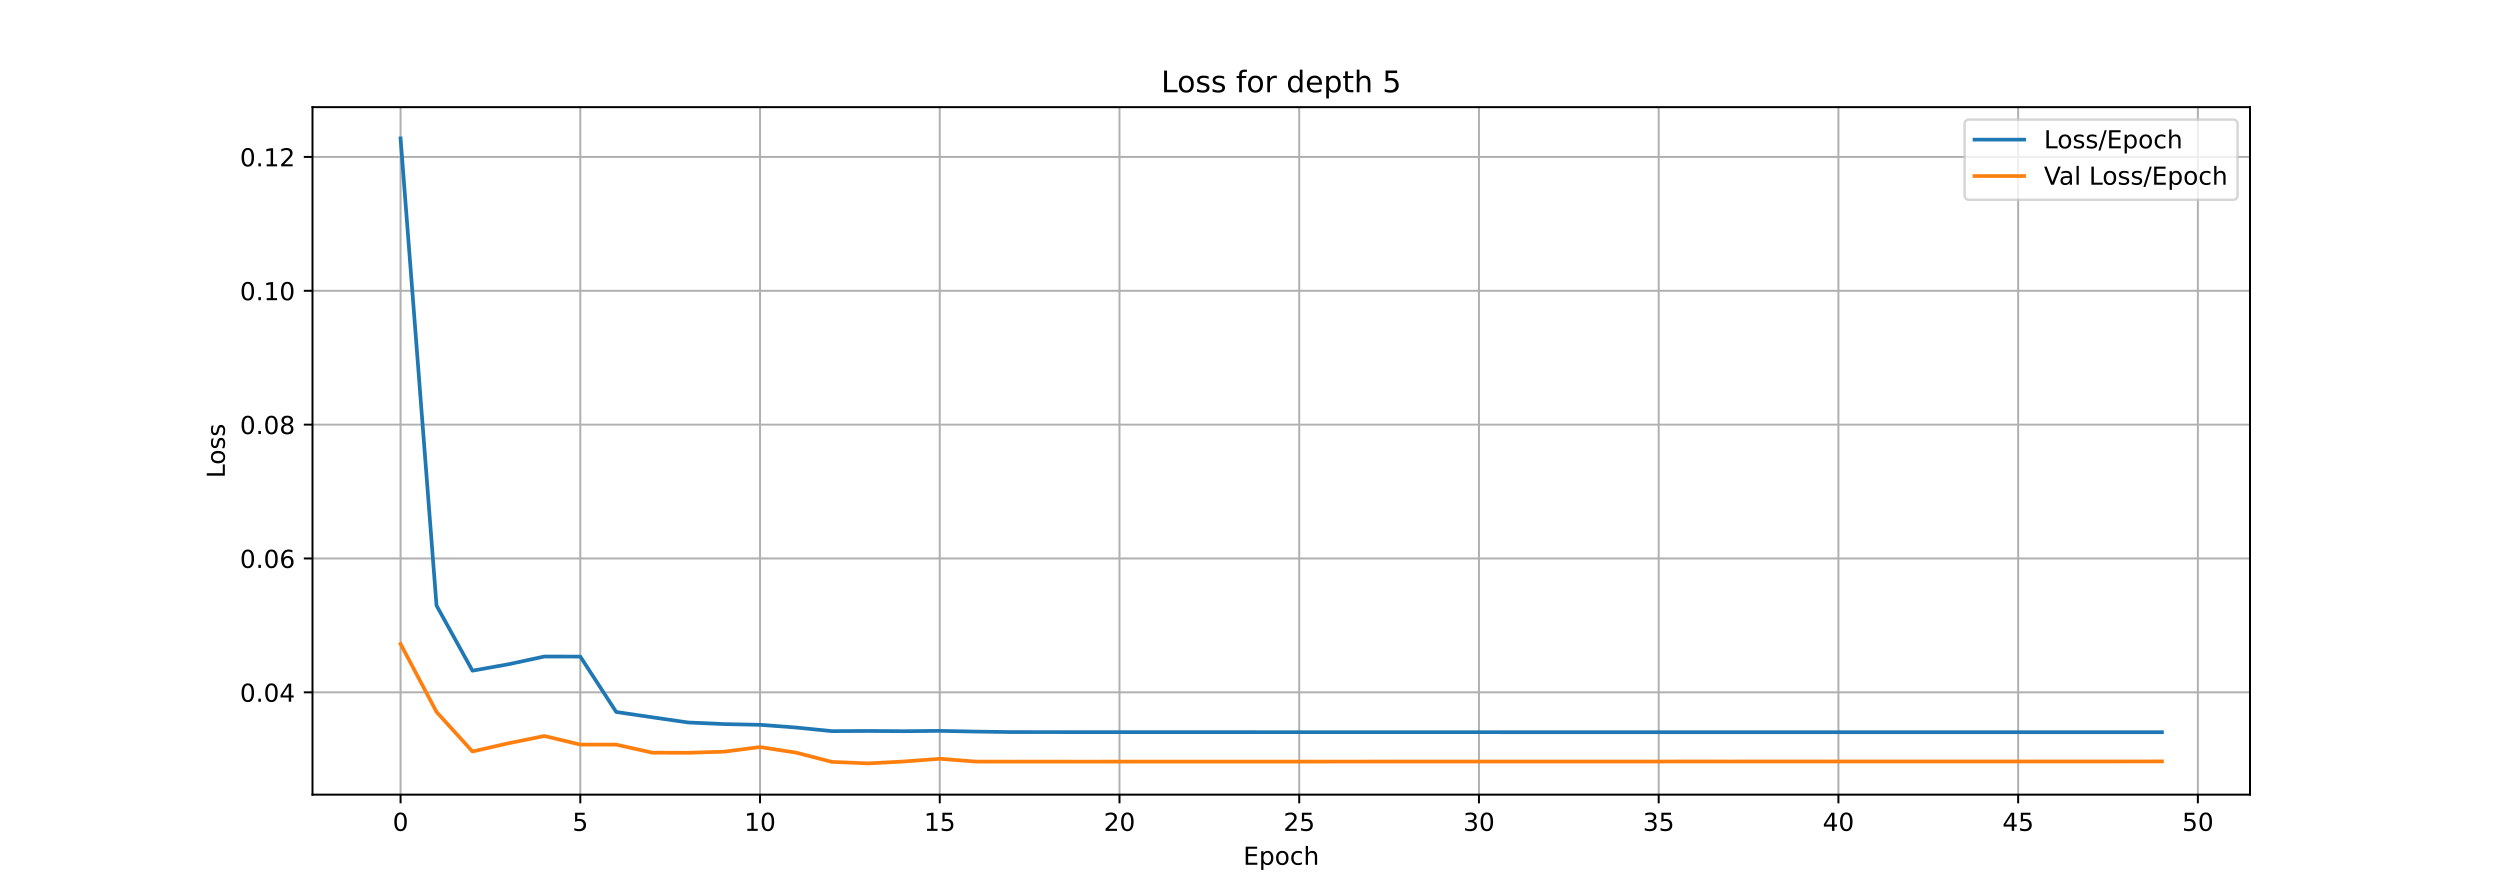
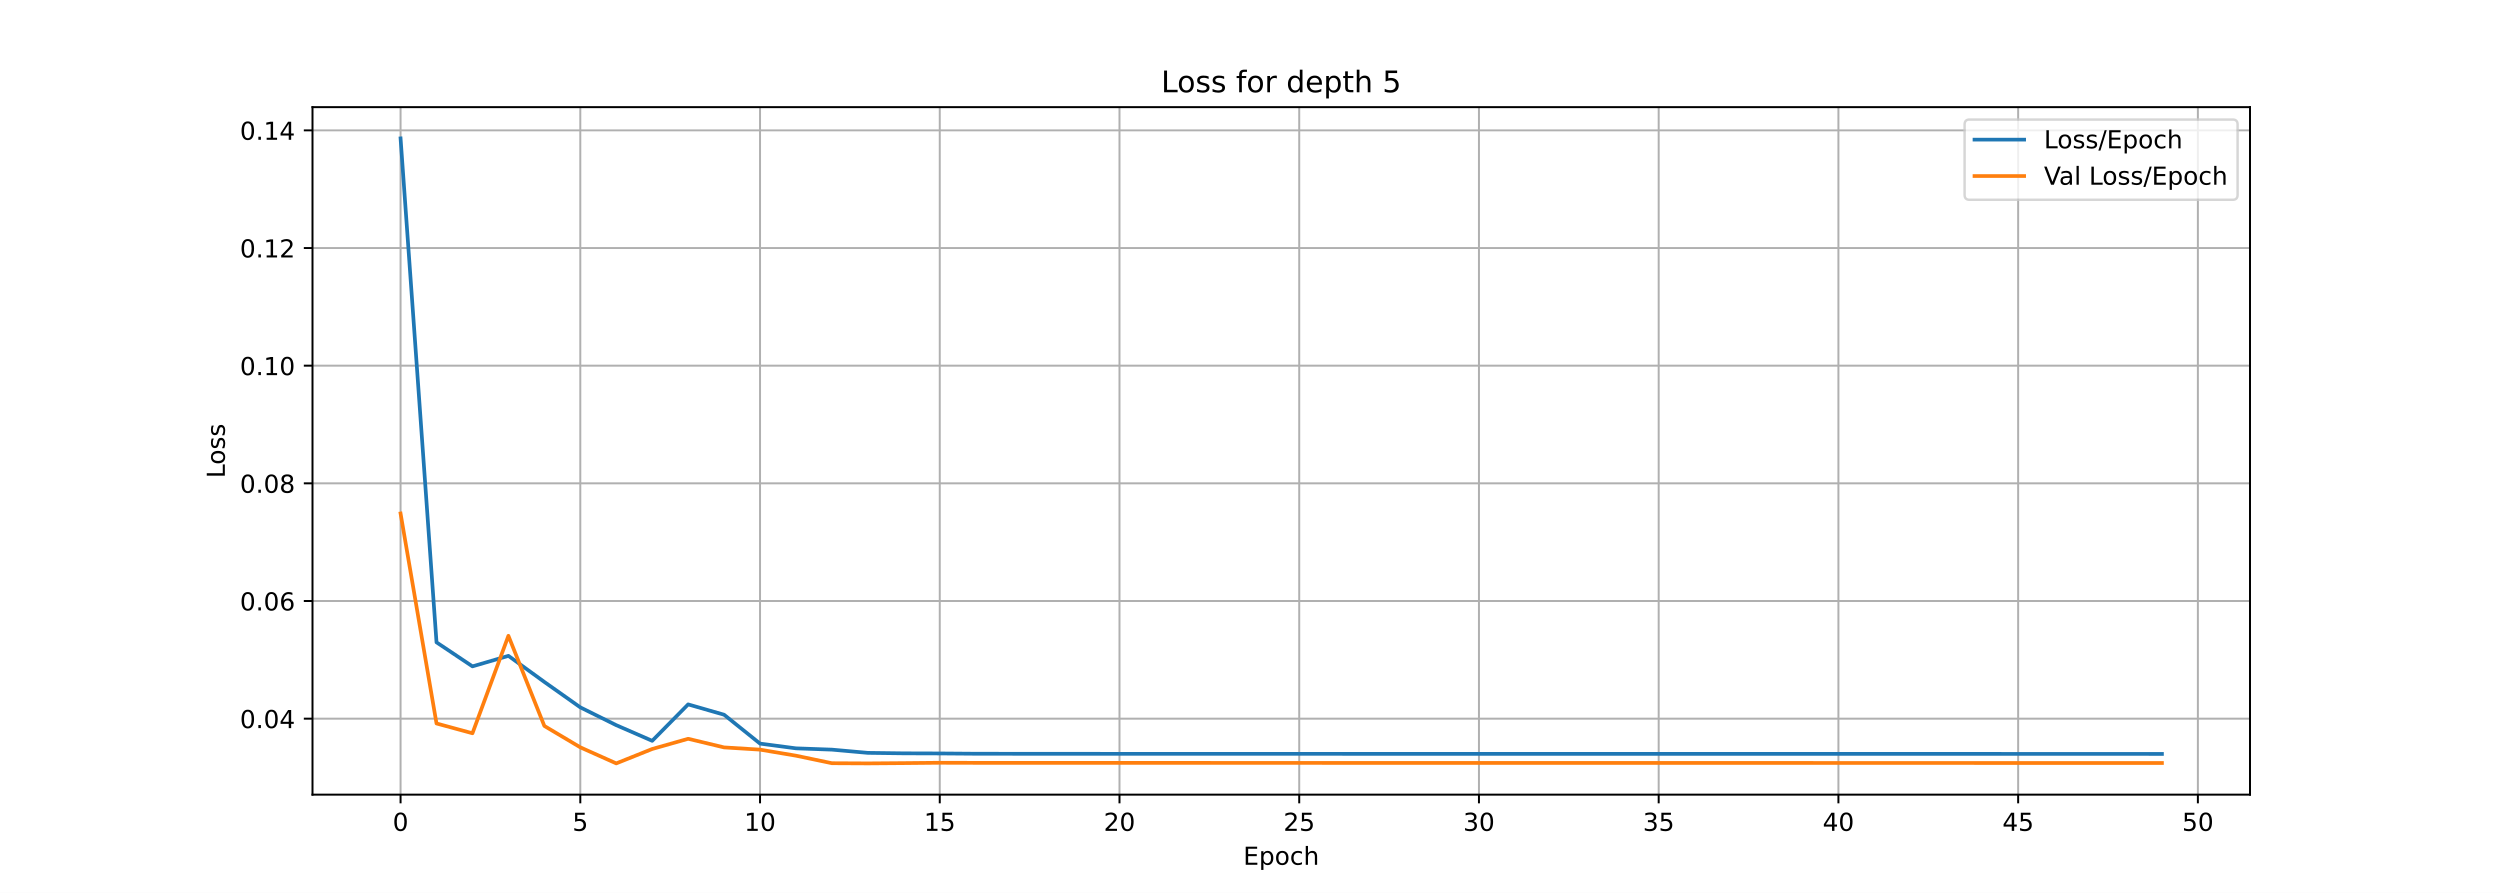
<svg xmlns="http://www.w3.org/2000/svg" xmlns:xlink="http://www.w3.org/1999/xlink" width="1008pt" height="360pt" viewBox="0 0 1008 360" version="1.1">
  <defs>
    <style type="text/css">*{stroke-linejoin: round; stroke-linecap: butt}</style>
  </defs>
  <g id="figure_1">
    <g id="patch_1">
      <path d="M 0 360  L 1008 360  L 1008 0  L 0 0  z " style="fill: #ffffff" />
    </g>
    <g id="axes_1">
      <g id="patch_2">
        <path d="M 126 320.4  L 907.2 320.4  L 907.2 43.2  L 126 43.2  z " style="fill: #ffffff" />
      </g>
      <g id="matplotlib.axis_1">
        <g id="xtick_1">
          <g id="line2d_1">
-             <path d="M 161.509 320.4  L 161.509 43.2  " clip-path="url(#pf84029af3f)" style="fill: none; stroke: #b0b0b0; stroke-width: 0.8; stroke-linecap: square" />
+             <path d="M 161.509 320.4  L 161.509 43.2  " clip-path="url(#pc92ff68a63)" style="fill: none; stroke: #b0b0b0; stroke-width: 0.8; stroke-linecap: square" />
          </g>
          <g id="line2d_2">
            <defs>
-               <path id="m45eb155a07" d="M 0 0  L 0 3.5  " style="stroke: #000000; stroke-width: 0.8" />
-             </defs>
-             <g>
-               <use xlink:href="#m45eb155a07" x="161.509" y="320.4" style="stroke: #000000; stroke-width: 0.8" />
+               <path id="m38c5f35873" d="M 0 0  L 0 3.5  " style="stroke: #000000; stroke-width: 0.8" />
+             </defs>
+             <g>
+               <use xlink:href="#m38c5f35873" x="161.509" y="320.4" style="stroke: #000000; stroke-width: 0.8" />
            </g>
          </g>
          <g id="text_1">
            <g transform="translate(158.3278 334.9984) scale(0.1 -0.1)">
              <defs>
                <path id="DejaVuSans-30" d="M 2034 4250  Q 1547 4250 1301 3770  Q 1056 3291 1056 2328  Q 1056 1369 1301 889  Q 1547 409 2034 409  Q 2525 409 2770 889  Q 3016 1369 3016 2328  Q 3016 3291 2770 3770  Q 2525 4250 2034 4250  z M 2034 4750  Q 2819 4750 3233 4129  Q 3647 3509 3647 2328  Q 3647 1150 3233 529  Q 2819 -91 2034 -91  Q 1250 -91 836 529  Q 422 1150 422 2328  Q 422 3509 836 4129  Q 1250 4750 2034 4750  z " transform="scale(0.015625)" />
              </defs>
              <use xlink:href="#DejaVuSans-30" />
            </g>
          </g>
        </g>
        <g id="xtick_2">
          <g id="line2d_3">
-             <path d="M 233.977 320.4  L 233.977 43.2  " clip-path="url(#pf84029af3f)" style="fill: none; stroke: #b0b0b0; stroke-width: 0.8; stroke-linecap: square" />
+             <path d="M 233.977 320.4  L 233.977 43.2  " clip-path="url(#pc92ff68a63)" style="fill: none; stroke: #b0b0b0; stroke-width: 0.8; stroke-linecap: square" />
          </g>
          <g id="line2d_4">
            <g>
-               <use xlink:href="#m45eb155a07" x="233.977" y="320.4" style="stroke: #000000; stroke-width: 0.8" />
+               <use xlink:href="#m38c5f35873" x="233.977" y="320.4" style="stroke: #000000; stroke-width: 0.8" />
            </g>
          </g>
          <g id="text_2">
            <g transform="translate(230.7954 334.9984) scale(0.1 -0.1)">
              <defs>
                <path id="DejaVuSans-35" d="M 691 4666  L 3169 4666  L 3169 4134  L 1269 4134  L 1269 2991  Q 1406 3038 1543 3061  Q 1681 3084 1819 3084  Q 2600 3084 3056 2656  Q 3513 2228 3513 1497  Q 3513 744 3044 326  Q 2575 -91 1722 -91  Q 1428 -91 1123 -41  Q 819 9 494 109  L 494 744  Q 775 591 1075 516  Q 1375 441 1709 441  Q 2250 441 2565 725  Q 2881 1009 2881 1497  Q 2881 1984 2565 2268  Q 2250 2553 1709 2553  Q 1456 2553 1204 2497  Q 953 2441 691 2322  L 691 4666  z " transform="scale(0.015625)" />
              </defs>
              <use xlink:href="#DejaVuSans-35" />
            </g>
          </g>
        </g>
        <g id="xtick_3">
          <g id="line2d_5">
-             <path d="M 306.444 320.4  L 306.444 43.2  " clip-path="url(#pf84029af3f)" style="fill: none; stroke: #b0b0b0; stroke-width: 0.8; stroke-linecap: square" />
+             <path d="M 306.444 320.4  L 306.444 43.2  " clip-path="url(#pc92ff68a63)" style="fill: none; stroke: #b0b0b0; stroke-width: 0.8; stroke-linecap: square" />
          </g>
          <g id="line2d_6">
            <g>
-               <use xlink:href="#m45eb155a07" x="306.444" y="320.4" style="stroke: #000000; stroke-width: 0.8" />
+               <use xlink:href="#m38c5f35873" x="306.444" y="320.4" style="stroke: #000000; stroke-width: 0.8" />
            </g>
          </g>
          <g id="text_3">
            <g transform="translate(300.0817 334.9984) scale(0.1 -0.1)">
              <defs>
                <path id="DejaVuSans-31" d="M 794 531  L 1825 531  L 1825 4091  L 703 3866  L 703 4441  L 1819 4666  L 2450 4666  L 2450 531  L 3481 531  L 3481 0  L 794 0  L 794 531  z " transform="scale(0.015625)" />
              </defs>
              <use xlink:href="#DejaVuSans-31" />
              <use xlink:href="#DejaVuSans-30" x="63.623" />
            </g>
          </g>
        </g>
        <g id="xtick_4">
          <g id="line2d_7">
-             <path d="M 378.912 320.4  L 378.912 43.2  " clip-path="url(#pf84029af3f)" style="fill: none; stroke: #b0b0b0; stroke-width: 0.8; stroke-linecap: square" />
+             <path d="M 378.912 320.4  L 378.912 43.2  " clip-path="url(#pc92ff68a63)" style="fill: none; stroke: #b0b0b0; stroke-width: 0.8; stroke-linecap: square" />
          </g>
          <g id="line2d_8">
            <g>
-               <use xlink:href="#m45eb155a07" x="378.912" y="320.4" style="stroke: #000000; stroke-width: 0.8" />
+               <use xlink:href="#m38c5f35873" x="378.912" y="320.4" style="stroke: #000000; stroke-width: 0.8" />
            </g>
          </g>
          <g id="text_4">
            <g transform="translate(372.5492 334.9984) scale(0.1 -0.1)">
              <use xlink:href="#DejaVuSans-31" />
              <use xlink:href="#DejaVuSans-35" x="63.623" />
            </g>
          </g>
        </g>
        <g id="xtick_5">
          <g id="line2d_9">
-             <path d="M 451.379 320.4  L 451.379 43.2  " clip-path="url(#pf84029af3f)" style="fill: none; stroke: #b0b0b0; stroke-width: 0.8; stroke-linecap: square" />
+             <path d="M 451.379 320.4  L 451.379 43.2  " clip-path="url(#pc92ff68a63)" style="fill: none; stroke: #b0b0b0; stroke-width: 0.8; stroke-linecap: square" />
          </g>
          <g id="line2d_10">
            <g>
-               <use xlink:href="#m45eb155a07" x="451.379" y="320.4" style="stroke: #000000; stroke-width: 0.8" />
+               <use xlink:href="#m38c5f35873" x="451.379" y="320.4" style="stroke: #000000; stroke-width: 0.8" />
            </g>
          </g>
          <g id="text_5">
            <g transform="translate(445.0167 334.9984) scale(0.1 -0.1)">
              <defs>
                <path id="DejaVuSans-32" d="M 1228 531  L 3431 531  L 3431 0  L 469 0  L 469 531  Q 828 903 1448 1529  Q 2069 2156 2228 2338  Q 2531 2678 2651 2914  Q 2772 3150 2772 3378  Q 2772 3750 2511 3984  Q 2250 4219 1831 4219  Q 1534 4219 1204 4116  Q 875 4013 500 3803  L 500 4441  Q 881 4594 1212 4672  Q 1544 4750 1819 4750  Q 2544 4750 2975 4387  Q 3406 4025 3406 3419  Q 3406 3131 3298 2873  Q 3191 2616 2906 2266  Q 2828 2175 2409 1742  Q 1991 1309 1228 531  z " transform="scale(0.015625)" />
              </defs>
              <use xlink:href="#DejaVuSans-32" />
              <use xlink:href="#DejaVuSans-30" x="63.623" />
            </g>
          </g>
        </g>
        <g id="xtick_6">
          <g id="line2d_11">
-             <path d="M 523.847 320.4  L 523.847 43.2  " clip-path="url(#pf84029af3f)" style="fill: none; stroke: #b0b0b0; stroke-width: 0.8; stroke-linecap: square" />
+             <path d="M 523.847 320.4  L 523.847 43.2  " clip-path="url(#pc92ff68a63)" style="fill: none; stroke: #b0b0b0; stroke-width: 0.8; stroke-linecap: square" />
          </g>
          <g id="line2d_12">
            <g>
-               <use xlink:href="#m45eb155a07" x="523.847" y="320.4" style="stroke: #000000; stroke-width: 0.8" />
+               <use xlink:href="#m38c5f35873" x="523.847" y="320.4" style="stroke: #000000; stroke-width: 0.8" />
            </g>
          </g>
          <g id="text_6">
            <g transform="translate(517.4843 334.9984) scale(0.1 -0.1)">
              <use xlink:href="#DejaVuSans-32" />
              <use xlink:href="#DejaVuSans-35" x="63.623" />
            </g>
          </g>
        </g>
        <g id="xtick_7">
          <g id="line2d_13">
-             <path d="M 596.314 320.4  L 596.314 43.2  " clip-path="url(#pf84029af3f)" style="fill: none; stroke: #b0b0b0; stroke-width: 0.8; stroke-linecap: square" />
+             <path d="M 596.314 320.4  L 596.314 43.2  " clip-path="url(#pc92ff68a63)" style="fill: none; stroke: #b0b0b0; stroke-width: 0.8; stroke-linecap: square" />
          </g>
          <g id="line2d_14">
            <g>
-               <use xlink:href="#m45eb155a07" x="596.314" y="320.4" style="stroke: #000000; stroke-width: 0.8" />
+               <use xlink:href="#m38c5f35873" x="596.314" y="320.4" style="stroke: #000000; stroke-width: 0.8" />
            </g>
          </g>
          <g id="text_7">
            <g transform="translate(589.9518 334.9984) scale(0.1 -0.1)">
              <defs>
                <path id="DejaVuSans-33" d="M 2597 2516  Q 3050 2419 3304 2112  Q 3559 1806 3559 1356  Q 3559 666 3084 287  Q 2609 -91 1734 -91  Q 1441 -91 1130 -33  Q 819 25 488 141  L 488 750  Q 750 597 1062 519  Q 1375 441 1716 441  Q 2309 441 2620 675  Q 2931 909 2931 1356  Q 2931 1769 2642 2001  Q 2353 2234 1838 2234  L 1294 2234  L 1294 2753  L 1863 2753  Q 2328 2753 2575 2939  Q 2822 3125 2822 3475  Q 2822 3834 2567 4026  Q 2313 4219 1838 4219  Q 1578 4219 1281 4162  Q 984 4106 628 3988  L 628 4550  Q 988 4650 1302 4700  Q 1616 4750 1894 4750  Q 2613 4750 3031 4423  Q 3450 4097 3450 3541  Q 3450 3153 3228 2886  Q 3006 2619 2597 2516  z " transform="scale(0.015625)" />
              </defs>
              <use xlink:href="#DejaVuSans-33" />
              <use xlink:href="#DejaVuSans-30" x="63.623" />
            </g>
          </g>
        </g>
        <g id="xtick_8">
          <g id="line2d_15">
-             <path d="M 668.782 320.4  L 668.782 43.2  " clip-path="url(#pf84029af3f)" style="fill: none; stroke: #b0b0b0; stroke-width: 0.8; stroke-linecap: square" />
+             <path d="M 668.782 320.4  L 668.782 43.2  " clip-path="url(#pc92ff68a63)" style="fill: none; stroke: #b0b0b0; stroke-width: 0.8; stroke-linecap: square" />
          </g>
          <g id="line2d_16">
            <g>
-               <use xlink:href="#m45eb155a07" x="668.782" y="320.4" style="stroke: #000000; stroke-width: 0.8" />
+               <use xlink:href="#m38c5f35873" x="668.782" y="320.4" style="stroke: #000000; stroke-width: 0.8" />
            </g>
          </g>
          <g id="text_8">
            <g transform="translate(662.4193 334.9984) scale(0.1 -0.1)">
              <use xlink:href="#DejaVuSans-33" />
              <use xlink:href="#DejaVuSans-35" x="63.623" />
            </g>
          </g>
        </g>
        <g id="xtick_9">
          <g id="line2d_17">
-             <path d="M 741.249 320.4  L 741.249 43.2  " clip-path="url(#pf84029af3f)" style="fill: none; stroke: #b0b0b0; stroke-width: 0.8; stroke-linecap: square" />
+             <path d="M 741.249 320.4  L 741.249 43.2  " clip-path="url(#pc92ff68a63)" style="fill: none; stroke: #b0b0b0; stroke-width: 0.8; stroke-linecap: square" />
          </g>
          <g id="line2d_18">
            <g>
-               <use xlink:href="#m45eb155a07" x="741.249" y="320.4" style="stroke: #000000; stroke-width: 0.8" />
+               <use xlink:href="#m38c5f35873" x="741.249" y="320.4" style="stroke: #000000; stroke-width: 0.8" />
            </g>
          </g>
          <g id="text_9">
            <g transform="translate(734.8869 334.9984) scale(0.1 -0.1)">
              <defs>
                <path id="DejaVuSans-34" d="M 2419 4116  L 825 1625  L 2419 1625  L 2419 4116  z M 2253 4666  L 3047 4666  L 3047 1625  L 3713 1625  L 3713 1100  L 3047 1100  L 3047 0  L 2419 0  L 2419 1100  L 313 1100  L 313 1709  L 2253 4666  z " transform="scale(0.015625)" />
              </defs>
              <use xlink:href="#DejaVuSans-34" />
              <use xlink:href="#DejaVuSans-30" x="63.623" />
            </g>
          </g>
        </g>
        <g id="xtick_10">
          <g id="line2d_19">
-             <path d="M 813.717 320.4  L 813.717 43.2  " clip-path="url(#pf84029af3f)" style="fill: none; stroke: #b0b0b0; stroke-width: 0.8; stroke-linecap: square" />
+             <path d="M 813.717 320.4  L 813.717 43.2  " clip-path="url(#pc92ff68a63)" style="fill: none; stroke: #b0b0b0; stroke-width: 0.8; stroke-linecap: square" />
          </g>
          <g id="line2d_20">
            <g>
-               <use xlink:href="#m45eb155a07" x="813.717" y="320.4" style="stroke: #000000; stroke-width: 0.8" />
+               <use xlink:href="#m38c5f35873" x="813.717" y="320.4" style="stroke: #000000; stroke-width: 0.8" />
            </g>
          </g>
          <g id="text_10">
            <g transform="translate(807.3544 334.9984) scale(0.1 -0.1)">
              <use xlink:href="#DejaVuSans-34" />
              <use xlink:href="#DejaVuSans-35" x="63.623" />
            </g>
          </g>
        </g>
        <g id="xtick_11">
          <g id="line2d_21">
-             <path d="M 886.184 320.4  L 886.184 43.2  " clip-path="url(#pf84029af3f)" style="fill: none; stroke: #b0b0b0; stroke-width: 0.8; stroke-linecap: square" />
+             <path d="M 886.184 320.4  L 886.184 43.2  " clip-path="url(#pc92ff68a63)" style="fill: none; stroke: #b0b0b0; stroke-width: 0.8; stroke-linecap: square" />
          </g>
          <g id="line2d_22">
            <g>
-               <use xlink:href="#m45eb155a07" x="886.184" y="320.4" style="stroke: #000000; stroke-width: 0.8" />
+               <use xlink:href="#m38c5f35873" x="886.184" y="320.4" style="stroke: #000000; stroke-width: 0.8" />
            </g>
          </g>
          <g id="text_11">
            <g transform="translate(879.8219 334.9984) scale(0.1 -0.1)">
              <use xlink:href="#DejaVuSans-35" />
              <use xlink:href="#DejaVuSans-30" x="63.623" />
            </g>
          </g>
        </g>
        <g id="text_12">
          <g transform="translate(501.2891 348.6766) scale(0.1 -0.1)">
            <defs>
              <path id="DejaVuSans-45" d="M 628 4666  L 3578 4666  L 3578 4134  L 1259 4134  L 1259 2753  L 3481 2753  L 3481 2222  L 1259 2222  L 1259 531  L 3634 531  L 3634 0  L 628 0  L 628 4666  z " transform="scale(0.015625)" />
              <path id="DejaVuSans-70" d="M 1159 525  L 1159 -1331  L 581 -1331  L 581 3500  L 1159 3500  L 1159 2969  Q 1341 3281 1617 3432  Q 1894 3584 2278 3584  Q 2916 3584 3314 3078  Q 3713 2572 3713 1747  Q 3713 922 3314 415  Q 2916 -91 2278 -91  Q 1894 -91 1617 61  Q 1341 213 1159 525  z M 3116 1747  Q 3116 2381 2855 2742  Q 2594 3103 2138 3103  Q 1681 3103 1420 2742  Q 1159 2381 1159 1747  Q 1159 1113 1420 752  Q 1681 391 2138 391  Q 2594 391 2855 752  Q 3116 1113 3116 1747  z " transform="scale(0.015625)" />
              <path id="DejaVuSans-6f" d="M 1959 3097  Q 1497 3097 1228 2736  Q 959 2375 959 1747  Q 959 1119 1226 758  Q 1494 397 1959 397  Q 2419 397 2687 759  Q 2956 1122 2956 1747  Q 2956 2369 2687 2733  Q 2419 3097 1959 3097  z M 1959 3584  Q 2709 3584 3137 3096  Q 3566 2609 3566 1747  Q 3566 888 3137 398  Q 2709 -91 1959 -91  Q 1206 -91 779 398  Q 353 888 353 1747  Q 353 2609 779 3096  Q 1206 3584 1959 3584  z " transform="scale(0.015625)" />
              <path id="DejaVuSans-63" d="M 3122 3366  L 3122 2828  Q 2878 2963 2633 3030  Q 2388 3097 2138 3097  Q 1578 3097 1268 2742  Q 959 2388 959 1747  Q 959 1106 1268 751  Q 1578 397 2138 397  Q 2388 397 2633 464  Q 2878 531 3122 666  L 3122 134  Q 2881 22 2623 -34  Q 2366 -91 2075 -91  Q 1284 -91 818 406  Q 353 903 353 1747  Q 353 2603 823 3093  Q 1294 3584 2113 3584  Q 2378 3584 2631 3529  Q 2884 3475 3122 3366  z " transform="scale(0.015625)" />
              <path id="DejaVuSans-68" d="M 3513 2113  L 3513 0  L 2938 0  L 2938 2094  Q 2938 2591 2744 2837  Q 2550 3084 2163 3084  Q 1697 3084 1428 2787  Q 1159 2491 1159 1978  L 1159 0  L 581 0  L 581 4863  L 1159 4863  L 1159 2956  Q 1366 3272 1645 3428  Q 1925 3584 2291 3584  Q 2894 3584 3203 3211  Q 3513 2838 3513 2113  z " transform="scale(0.015625)" />
            </defs>
            <use xlink:href="#DejaVuSans-45" />
            <use xlink:href="#DejaVuSans-70" x="63.184" />
            <use xlink:href="#DejaVuSans-6f" x="126.66" />
            <use xlink:href="#DejaVuSans-63" x="187.842" />
            <use xlink:href="#DejaVuSans-68" x="242.822" />
          </g>
        </g>
      </g>
      <g id="matplotlib.axis_2">
        <g id="ytick_1">
          <g id="line2d_23">
-             <path d="M 126 279.15  L 907.2 279.15  " clip-path="url(#pf84029af3f)" style="fill: none; stroke: #b0b0b0; stroke-width: 0.8; stroke-linecap: square" />
+             <path d="M 126 289.771  L 907.2 289.771  " clip-path="url(#pc92ff68a63)" style="fill: none; stroke: #b0b0b0; stroke-width: 0.8; stroke-linecap: square" />
          </g>
          <g id="line2d_24">
            <defs>
-               <path id="m158569aadd" d="M 0 0  L -3.5 0  " style="stroke: #000000; stroke-width: 0.8" />
-             </defs>
-             <g>
-               <use xlink:href="#m158569aadd" x="126" y="279.15" style="stroke: #000000; stroke-width: 0.8" />
+               <path id="mcfd2f3f0d3" d="M 0 0  L -3.5 0  " style="stroke: #000000; stroke-width: 0.8" />
+             </defs>
+             <g>
+               <use xlink:href="#mcfd2f3f0d3" x="126" y="289.771" style="stroke: #000000; stroke-width: 0.8" />
            </g>
          </g>
          <g id="text_13">
-             <g transform="translate(96.73438 282.9496) scale(0.1 -0.1)">
+             <g transform="translate(96.73438 293.5704) scale(0.1 -0.1)">
              <defs>
                <path id="DejaVuSans-2e" d="M 684 794  L 1344 794  L 1344 0  L 684 0  L 684 794  z " transform="scale(0.015625)" />
              </defs>
              <use xlink:href="#DejaVuSans-30" />
              <use xlink:href="#DejaVuSans-2e" x="63.623" />
              <use xlink:href="#DejaVuSans-30" x="95.41" />
              <use xlink:href="#DejaVuSans-34" x="159.033" />
            </g>
          </g>
        </g>
        <g id="ytick_2">
          <g id="line2d_25">
-             <path d="M 126 225.182  L 907.2 225.182  " clip-path="url(#pf84029af3f)" style="fill: none; stroke: #b0b0b0; stroke-width: 0.8; stroke-linecap: square" />
+             <path d="M 126 242.329  L 907.2 242.329  " clip-path="url(#pc92ff68a63)" style="fill: none; stroke: #b0b0b0; stroke-width: 0.8; stroke-linecap: square" />
          </g>
          <g id="line2d_26">
            <g>
-               <use xlink:href="#m158569aadd" x="126" y="225.182" style="stroke: #000000; stroke-width: 0.8" />
+               <use xlink:href="#mcfd2f3f0d3" x="126" y="242.329" style="stroke: #000000; stroke-width: 0.8" />
            </g>
          </g>
          <g id="text_14">
-             <g transform="translate(96.73438 228.9808) scale(0.1 -0.1)">
+             <g transform="translate(96.73438 246.1287) scale(0.1 -0.1)">
              <defs>
                <path id="DejaVuSans-36" d="M 2113 2584  Q 1688 2584 1439 2293  Q 1191 2003 1191 1497  Q 1191 994 1439 701  Q 1688 409 2113 409  Q 2538 409 2786 701  Q 3034 994 3034 1497  Q 3034 2003 2786 2293  Q 2538 2584 2113 2584  z M 3366 4563  L 3366 3988  Q 3128 4100 2886 4159  Q 2644 4219 2406 4219  Q 1781 4219 1451 3797  Q 1122 3375 1075 2522  Q 1259 2794 1537 2939  Q 1816 3084 2150 3084  Q 2853 3084 3261 2657  Q 3669 2231 3669 1497  Q 3669 778 3244 343  Q 2819 -91 2113 -91  Q 1303 -91 875 529  Q 447 1150 447 2328  Q 447 3434 972 4092  Q 1497 4750 2381 4750  Q 2619 4750 2861 4703  Q 3103 4656 3366 4563  z " transform="scale(0.015625)" />
              </defs>
              <use xlink:href="#DejaVuSans-30" />
              <use xlink:href="#DejaVuSans-2e" x="63.623" />
              <use xlink:href="#DejaVuSans-30" x="95.41" />
              <use xlink:href="#DejaVuSans-36" x="159.033" />
            </g>
          </g>
        </g>
        <g id="ytick_3">
          <g id="line2d_27">
-             <path d="M 126 171.213  L 907.2 171.213  " clip-path="url(#pf84029af3f)" style="fill: none; stroke: #b0b0b0; stroke-width: 0.8; stroke-linecap: square" />
+             <path d="M 126 194.888  L 907.2 194.888  " clip-path="url(#pc92ff68a63)" style="fill: none; stroke: #b0b0b0; stroke-width: 0.8; stroke-linecap: square" />
          </g>
          <g id="line2d_28">
            <g>
-               <use xlink:href="#m158569aadd" x="126" y="171.213" style="stroke: #000000; stroke-width: 0.8" />
+               <use xlink:href="#mcfd2f3f0d3" x="126" y="194.888" style="stroke: #000000; stroke-width: 0.8" />
            </g>
          </g>
          <g id="text_15">
-             <g transform="translate(96.73438 175.012) scale(0.1 -0.1)">
+             <g transform="translate(96.73438 198.687) scale(0.1 -0.1)">
              <defs>
                <path id="DejaVuSans-38" d="M 2034 2216  Q 1584 2216 1326 1975  Q 1069 1734 1069 1313  Q 1069 891 1326 650  Q 1584 409 2034 409  Q 2484 409 2743 651  Q 3003 894 3003 1313  Q 3003 1734 2745 1975  Q 2488 2216 2034 2216  z M 1403 2484  Q 997 2584 770 2862  Q 544 3141 544 3541  Q 544 4100 942 4425  Q 1341 4750 2034 4750  Q 2731 4750 3128 4425  Q 3525 4100 3525 3541  Q 3525 3141 3298 2862  Q 3072 2584 2669 2484  Q 3125 2378 3379 2068  Q 3634 1759 3634 1313  Q 3634 634 3220 271  Q 2806 -91 2034 -91  Q 1263 -91 848 271  Q 434 634 434 1313  Q 434 1759 690 2068  Q 947 2378 1403 2484  z M 1172 3481  Q 1172 3119 1398 2916  Q 1625 2713 2034 2713  Q 2441 2713 2670 2916  Q 2900 3119 2900 3481  Q 2900 3844 2670 4047  Q 2441 4250 2034 4250  Q 1625 4250 1398 4047  Q 1172 3844 1172 3481  z " transform="scale(0.015625)" />
              </defs>
              <use xlink:href="#DejaVuSans-30" />
              <use xlink:href="#DejaVuSans-2e" x="63.623" />
              <use xlink:href="#DejaVuSans-30" x="95.41" />
              <use xlink:href="#DejaVuSans-38" x="159.033" />
            </g>
          </g>
        </g>
        <g id="ytick_4">
          <g id="line2d_29">
-             <path d="M 126 117.244  L 907.2 117.244  " clip-path="url(#pf84029af3f)" style="fill: none; stroke: #b0b0b0; stroke-width: 0.8; stroke-linecap: square" />
+             <path d="M 126 147.446  L 907.2 147.446  " clip-path="url(#pc92ff68a63)" style="fill: none; stroke: #b0b0b0; stroke-width: 0.8; stroke-linecap: square" />
          </g>
          <g id="line2d_30">
            <g>
-               <use xlink:href="#m158569aadd" x="126" y="117.244" style="stroke: #000000; stroke-width: 0.8" />
+               <use xlink:href="#mcfd2f3f0d3" x="126" y="147.446" style="stroke: #000000; stroke-width: 0.8" />
            </g>
          </g>
          <g id="text_16">
-             <g transform="translate(96.73438 121.0432) scale(0.1 -0.1)">
+             <g transform="translate(96.73438 151.2453) scale(0.1 -0.1)">
              <use xlink:href="#DejaVuSans-30" />
              <use xlink:href="#DejaVuSans-2e" x="63.623" />
              <use xlink:href="#DejaVuSans-31" x="95.41" />
              <use xlink:href="#DejaVuSans-30" x="159.033" />
            </g>
          </g>
        </g>
        <g id="ytick_5">
          <g id="line2d_31">
-             <path d="M 126 63.275  L 907.2 63.275  " clip-path="url(#pf84029af3f)" style="fill: none; stroke: #b0b0b0; stroke-width: 0.8; stroke-linecap: square" />
+             <path d="M 126 100.004  L 907.2 100.004  " clip-path="url(#pc92ff68a63)" style="fill: none; stroke: #b0b0b0; stroke-width: 0.8; stroke-linecap: square" />
          </g>
          <g id="line2d_32">
            <g>
-               <use xlink:href="#m158569aadd" x="126" y="63.275" style="stroke: #000000; stroke-width: 0.8" />
+               <use xlink:href="#mcfd2f3f0d3" x="126" y="100.004" style="stroke: #000000; stroke-width: 0.8" />
            </g>
          </g>
          <g id="text_17">
-             <g transform="translate(96.73438 67.07443) scale(0.1 -0.1)">
+             <g transform="translate(96.73438 103.8036) scale(0.1 -0.1)">
              <use xlink:href="#DejaVuSans-30" />
              <use xlink:href="#DejaVuSans-2e" x="63.623" />
              <use xlink:href="#DejaVuSans-31" x="95.41" />
              <use xlink:href="#DejaVuSans-32" x="159.033" />
            </g>
          </g>
        </g>
-         <g id="text_18">
+         <g id="ytick_6">
+           <g id="line2d_33">
+             <path d="M 126 52.563  L 907.2 52.563  " clip-path="url(#pc92ff68a63)" style="fill: none; stroke: #b0b0b0; stroke-width: 0.8; stroke-linecap: square" />
+           </g>
+           <g id="line2d_34">
+             <g>
+               <use xlink:href="#mcfd2f3f0d3" x="126" y="52.563" style="stroke: #000000; stroke-width: 0.8" />
+             </g>
+           </g>
+           <g id="text_18">
+             <g transform="translate(96.73438 56.36184) scale(0.1 -0.1)">
+               <use xlink:href="#DejaVuSans-30" />
+               <use xlink:href="#DejaVuSans-2e" x="63.623" />
+               <use xlink:href="#DejaVuSans-31" x="95.41" />
+               <use xlink:href="#DejaVuSans-34" x="159.033" />
+             </g>
+           </g>
+         </g>
+         <g id="text_19">
          <g transform="translate(90.65469 192.7672) rotate(-90) scale(0.1 -0.1)">
            <defs>
              <path id="DejaVuSans-4c" d="M 628 4666  L 1259 4666  L 1259 531  L 3531 531  L 3531 0  L 628 0  L 628 4666  z " transform="scale(0.015625)" />
              <path id="DejaVuSans-73" d="M 2834 3397  L 2834 2853  Q 2591 2978 2328 3040  Q 2066 3103 1784 3103  Q 1356 3103 1142 2972  Q 928 2841 928 2578  Q 928 2378 1081 2264  Q 1234 2150 1697 2047  L 1894 2003  Q 2506 1872 2764 1633  Q 3022 1394 3022 966  Q 3022 478 2636 193  Q 2250 -91 1575 -91  Q 1294 -91 989 -36  Q 684 19 347 128  L 347 722  Q 666 556 975 473  Q 1284 391 1588 391  Q 1994 391 2212 530  Q 2431 669 2431 922  Q 2431 1156 2273 1281  Q 2116 1406 1581 1522  L 1381 1569  Q 847 1681 609 1914  Q 372 2147 372 2553  Q 372 3047 722 3315  Q 1072 3584 1716 3584  Q 2034 3584 2315 3537  Q 2597 3491 2834 3397  z " transform="scale(0.015625)" />
            </defs>
            <use xlink:href="#DejaVuSans-4c" />
            <use xlink:href="#DejaVuSans-6f" x="53.963" />
            <use xlink:href="#DejaVuSans-73" x="115.145" />
            <use xlink:href="#DejaVuSans-73" x="167.244" />
          </g>
        </g>
      </g>
-       <g id="line2d_33">
-         <path d="M 161.509 55.8  L 176.003 244.16  L 190.496 270.42  L 204.99 267.829  L 219.483 264.71  L 233.977 264.736  L 248.47 287.079  L 262.964 289.211  L 277.457 291.306  L 291.951 291.948  L 306.444 292.249  L 320.938 293.338  L 335.431 294.794  L 349.925 294.724  L 364.418 294.817  L 378.912 294.685  L 393.405 294.972  L 407.899 295.175  L 422.392 295.184  L 436.886 295.19  L 451.379 295.203  L 465.873 295.204  L 480.366 295.204  L 494.86 295.206  L 509.353 295.207  L 523.847 295.208  L 538.34 295.208  L 552.834 295.21  L 567.327 295.21  L 581.821 295.211  L 596.314 295.212  L 610.808 295.213  L 625.301 295.214  L 639.795 295.216  L 654.288 295.217  L 668.782 295.216  L 683.275 295.215  L 697.769 295.218  L 712.262 295.219  L 726.756 295.221  L 741.249 295.222  L 755.743 295.221  L 770.236 295.224  L 784.73 295.224  L 799.223 295.226  L 813.717 295.227  L 828.21 295.228  L 842.704 295.229  L 857.197 295.23  L 871.691 295.232  " clip-path="url(#pf84029af3f)" style="fill: none; stroke: #1f77b4; stroke-width: 1.5; stroke-linecap: square" />
-       </g>
-       <g id="line2d_34">
-         <path d="M 161.509 259.625  L 176.003 287.055  L 190.496 303  L 204.99 299.687  L 219.483 296.756  L 233.977 300.221  L 248.47 300.227  L 262.964 303.47  L 277.457 303.521  L 291.951 303.074  L 306.444 301.215  L 320.938 303.455  L 335.431 307.191  L 349.925 307.8  L 364.418 307.031  L 378.912 305.942  L 393.405 307.063  L 407.899 307.088  L 422.392 307.081  L 436.886 307.092  L 451.379 307.083  L 465.873 307.083  L 480.366 307.073  L 494.86 307.074  L 509.353 307.068  L 523.847 307.073  L 538.34 307.065  L 552.834 307.06  L 567.327 307.061  L 581.821 307.059  L 596.314 307.05  L 610.808 307.052  L 625.301 307.047  L 639.795 307.043  L 654.288 307.041  L 668.782 307.043  L 683.275 307.022  L 697.769 307.035  L 712.262 307.019  L 726.756 307.023  L 741.249 307.026  L 755.743 307.029  L 770.236 307.022  L 784.73 307.017  L 799.223 307.017  L 813.717 307.02  L 828.21 307.022  L 842.704 307.018  L 857.197 307.012  L 871.691 307.005  " clip-path="url(#pf84029af3f)" style="fill: none; stroke: #ff7f0e; stroke-width: 1.5; stroke-linecap: square" />
+       <g id="line2d_35">
+         <path d="M 161.509 55.8  L 176.003 258.995  L 190.496 268.676  L 204.99 264.44  L 219.483 274.96  L 233.977 285.204  L 248.47 292.391  L 262.964 298.7  L 277.457 284.009  L 291.951 288.179  L 306.444 299.818  L 320.938 301.731  L 335.431 302.254  L 349.925 303.555  L 364.418 303.745  L 378.912 303.79  L 393.405 303.906  L 407.899 303.922  L 422.392 303.931  L 436.886 303.942  L 451.379 303.943  L 465.873 303.944  L 480.366 303.944  L 494.86 303.946  L 509.353 303.946  L 523.847 303.948  L 538.34 303.948  L 552.834 303.95  L 567.327 303.952  L 581.821 303.952  L 596.314 303.954  L 610.808 303.955  L 625.301 303.956  L 639.795 303.957  L 654.288 303.957  L 668.782 303.96  L 683.275 303.961  L 697.769 303.959  L 712.262 303.963  L 726.756 303.963  L 741.249 303.964  L 755.743 303.966  L 770.236 303.968  L 784.73 303.968  L 799.223 303.968  L 813.717 303.971  L 828.21 303.972  L 842.704 303.973  L 857.197 303.974  L 871.691 303.976  " clip-path="url(#pc92ff68a63)" style="fill: none; stroke: #1f77b4; stroke-width: 1.5; stroke-linecap: square" />
+       </g>
+       <g id="line2d_36">
+         <path d="M 161.509 207.037  L 176.003 291.704  L 190.496 295.651  L 204.99 256.36  L 219.483 292.704  L 233.977 301.322  L 248.47 307.798  L 262.964 301.994  L 277.457 297.877  L 291.951 301.355  L 306.444 302.254  L 320.938 304.694  L 335.431 307.727  L 349.925 307.8  L 364.418 307.687  L 378.912 307.544  L 393.405 307.58  L 407.899 307.594  L 422.392 307.594  L 436.886 307.595  L 451.379 307.596  L 465.873 307.598  L 480.366 307.597  L 494.86 307.599  L 509.353 307.602  L 523.847 307.602  L 538.34 307.606  L 552.834 307.607  L 567.327 307.609  L 581.821 307.608  L 596.314 307.613  L 610.808 307.613  L 625.301 307.617  L 639.795 307.618  L 654.288 307.621  L 668.782 307.619  L 683.275 307.621  L 697.769 307.624  L 712.262 307.625  L 726.756 307.624  L 741.249 307.628  L 755.743 307.628  L 770.236 307.629  L 784.73 307.628  L 799.223 307.632  L 813.717 307.632  L 828.21 307.634  L 842.704 307.636  L 857.197 307.636  L 871.691 307.635  " clip-path="url(#pc92ff68a63)" style="fill: none; stroke: #ff7f0e; stroke-width: 1.5; stroke-linecap: square" />
      </g>
      <g id="patch_3">
        <path d="M 126 320.4  L 126 43.2  " style="fill: none; stroke: #000000; stroke-width: 0.8; stroke-linejoin: miter; stroke-linecap: square" />
      </g>
      <g id="patch_4">
        <path d="M 907.2 320.4  L 907.2 43.2  " style="fill: none; stroke: #000000; stroke-width: 0.8; stroke-linejoin: miter; stroke-linecap: square" />
      </g>
      <g id="patch_5">
        <path d="M 126 320.4  L 907.2 320.4  " style="fill: none; stroke: #000000; stroke-width: 0.8; stroke-linejoin: miter; stroke-linecap: square" />
      </g>
      <g id="patch_6">
        <path d="M 126 43.2  L 907.2 43.2  " style="fill: none; stroke: #000000; stroke-width: 0.8; stroke-linejoin: miter; stroke-linecap: square" />
      </g>
-       <g id="text_19">
+       <g id="text_20">
        <g transform="translate(468.1866 37.2) scale(0.12 -0.12)">
          <defs>
            <path id="DejaVuSans-20" transform="scale(0.015625)" />
            <path id="DejaVuSans-66" d="M 2375 4863  L 2375 4384  L 1825 4384  Q 1516 4384 1395 4259  Q 1275 4134 1275 3809  L 1275 3500  L 2222 3500  L 2222 3053  L 1275 3053  L 1275 0  L 697 0  L 697 3053  L 147 3053  L 147 3500  L 697 3500  L 697 3744  Q 697 4328 969 4595  Q 1241 4863 1831 4863  L 2375 4863  z " transform="scale(0.015625)" />
            <path id="DejaVuSans-72" d="M 2631 2963  Q 2534 3019 2420 3045  Q 2306 3072 2169 3072  Q 1681 3072 1420 2755  Q 1159 2438 1159 1844  L 1159 0  L 581 0  L 581 3500  L 1159 3500  L 1159 2956  Q 1341 3275 1631 3429  Q 1922 3584 2338 3584  Q 2397 3584 2469 3576  Q 2541 3569 2628 3553  L 2631 2963  z " transform="scale(0.015625)" />
            <path id="DejaVuSans-64" d="M 2906 2969  L 2906 4863  L 3481 4863  L 3481 0  L 2906 0  L 2906 525  Q 2725 213 2448 61  Q 2172 -91 1784 -91  Q 1150 -91 751 415  Q 353 922 353 1747  Q 353 2572 751 3078  Q 1150 3584 1784 3584  Q 2172 3584 2448 3432  Q 2725 3281 2906 2969  z M 947 1747  Q 947 1113 1208 752  Q 1469 391 1925 391  Q 2381 391 2643 752  Q 2906 1113 2906 1747  Q 2906 2381 2643 2742  Q 2381 3103 1925 3103  Q 1469 3103 1208 2742  Q 947 2381 947 1747  z " transform="scale(0.015625)" />
            <path id="DejaVuSans-65" d="M 3597 1894  L 3597 1613  L 953 1613  Q 991 1019 1311 708  Q 1631 397 2203 397  Q 2534 397 2845 478  Q 3156 559 3463 722  L 3463 178  Q 3153 47 2828 -22  Q 2503 -91 2169 -91  Q 1331 -91 842 396  Q 353 884 353 1716  Q 353 2575 817 3079  Q 1281 3584 2069 3584  Q 2775 3584 3186 3129  Q 3597 2675 3597 1894  z M 3022 2063  Q 3016 2534 2758 2815  Q 2500 3097 2075 3097  Q 1594 3097 1305 2825  Q 1016 2553 972 2059  L 3022 2063  z " transform="scale(0.015625)" />
            <path id="DejaVuSans-74" d="M 1172 4494  L 1172 3500  L 2356 3500  L 2356 3053  L 1172 3053  L 1172 1153  Q 1172 725 1289 603  Q 1406 481 1766 481  L 2356 481  L 2356 0  L 1766 0  Q 1100 0 847 248  Q 594 497 594 1153  L 594 3053  L 172 3053  L 172 3500  L 594 3500  L 594 4494  L 1172 4494  z " transform="scale(0.015625)" />
          </defs>
          <use xlink:href="#DejaVuSans-4c" />
          <use xlink:href="#DejaVuSans-6f" x="53.963" />
          <use xlink:href="#DejaVuSans-73" x="115.145" />
          <use xlink:href="#DejaVuSans-73" x="167.244" />
          <use xlink:href="#DejaVuSans-20" x="219.344" />
          <use xlink:href="#DejaVuSans-66" x="251.131" />
          <use xlink:href="#DejaVuSans-6f" x="286.336" />
          <use xlink:href="#DejaVuSans-72" x="347.518" />
          <use xlink:href="#DejaVuSans-20" x="388.631" />
          <use xlink:href="#DejaVuSans-64" x="420.418" />
          <use xlink:href="#DejaVuSans-65" x="483.895" />
          <use xlink:href="#DejaVuSans-70" x="545.418" />
          <use xlink:href="#DejaVuSans-74" x="608.895" />
          <use xlink:href="#DejaVuSans-68" x="648.104" />
          <use xlink:href="#DejaVuSans-20" x="711.482" />
          <use xlink:href="#DejaVuSans-35" x="743.27" />
        </g>
      </g>
      <g id="legend_1">
        <g id="patch_7">
          <path d="M 794.125 80.556  L 900.2 80.556  Q 902.2 80.556 902.2 78.556  L 902.2 50.2  Q 902.2 48.2 900.2 48.2  L 794.125 48.2  Q 792.125 48.2 792.125 50.2  L 792.125 78.556  Q 792.125 80.556 794.125 80.556  z " style="fill: #ffffff; opacity: 0.8; stroke: #cccccc; stroke-linejoin: miter" />
        </g>
-         <g id="line2d_35">
+         <g id="line2d_37">
          <path d="M 796.125 56.298  L 806.125 56.298  L 816.125 56.298  " style="fill: none; stroke: #1f77b4; stroke-width: 1.5; stroke-linecap: square" />
        </g>
-         <g id="text_20">
+         <g id="text_21">
          <g transform="translate(824.125 59.79844) scale(0.1 -0.1)">
            <defs>
              <path id="DejaVuSans-2f" d="M 1625 4666  L 2156 4666  L 531 -594  L 0 -594  L 1625 4666  z " transform="scale(0.015625)" />
            </defs>
            <use xlink:href="#DejaVuSans-4c" />
            <use xlink:href="#DejaVuSans-6f" x="53.963" />
            <use xlink:href="#DejaVuSans-73" x="115.145" />
            <use xlink:href="#DejaVuSans-73" x="167.244" />
            <use xlink:href="#DejaVuSans-2f" x="219.344" />
            <use xlink:href="#DejaVuSans-45" x="253.035" />
            <use xlink:href="#DejaVuSans-70" x="316.219" />
            <use xlink:href="#DejaVuSans-6f" x="379.695" />
            <use xlink:href="#DejaVuSans-63" x="440.877" />
            <use xlink:href="#DejaVuSans-68" x="495.857" />
          </g>
        </g>
-         <g id="line2d_36">
+         <g id="line2d_38">
          <path d="M 796.125 70.977  L 806.125 70.977  L 816.125 70.977  " style="fill: none; stroke: #ff7f0e; stroke-width: 1.5; stroke-linecap: square" />
        </g>
-         <g id="text_21">
+         <g id="text_22">
          <g transform="translate(824.125 74.47656) scale(0.1 -0.1)">
            <defs>
              <path id="DejaVuSans-56" d="M 1831 0  L 50 4666  L 709 4666  L 2188 738  L 3669 4666  L 4325 4666  L 2547 0  L 1831 0  z " transform="scale(0.015625)" />
              <path id="DejaVuSans-61" d="M 2194 1759  Q 1497 1759 1228 1600  Q 959 1441 959 1056  Q 959 750 1161 570  Q 1363 391 1709 391  Q 2188 391 2477 730  Q 2766 1069 2766 1631  L 2766 1759  L 2194 1759  z M 3341 1997  L 3341 0  L 2766 0  L 2766 531  Q 2569 213 2275 61  Q 1981 -91 1556 -91  Q 1019 -91 701 211  Q 384 513 384 1019  Q 384 1609 779 1909  Q 1175 2209 1959 2209  L 2766 2209  L 2766 2266  Q 2766 2663 2505 2880  Q 2244 3097 1772 3097  Q 1472 3097 1187 3025  Q 903 2953 641 2809  L 641 3341  Q 956 3463 1253 3523  Q 1550 3584 1831 3584  Q 2591 3584 2966 3190  Q 3341 2797 3341 1997  z " transform="scale(0.015625)" />
              <path id="DejaVuSans-6c" d="M 603 4863  L 1178 4863  L 1178 0  L 603 0  L 603 4863  z " transform="scale(0.015625)" />
            </defs>
            <use xlink:href="#DejaVuSans-56" />
            <use xlink:href="#DejaVuSans-61" x="60.658" />
            <use xlink:href="#DejaVuSans-6c" x="121.938" />
            <use xlink:href="#DejaVuSans-20" x="149.721" />
            <use xlink:href="#DejaVuSans-4c" x="181.508" />
            <use xlink:href="#DejaVuSans-6f" x="235.471" />
            <use xlink:href="#DejaVuSans-73" x="296.652" />
            <use xlink:href="#DejaVuSans-73" x="348.752" />
            <use xlink:href="#DejaVuSans-2f" x="400.852" />
            <use xlink:href="#DejaVuSans-45" x="434.543" />
            <use xlink:href="#DejaVuSans-70" x="497.727" />
            <use xlink:href="#DejaVuSans-6f" x="561.203" />
            <use xlink:href="#DejaVuSans-63" x="622.385" />
            <use xlink:href="#DejaVuSans-68" x="677.365" />
          </g>
        </g>
      </g>
    </g>
  </g>
  <defs>
-     <clipPath id="pf84029af3f">
+     <clipPath id="pc92ff68a63">
      <rect x="126" y="43.2" width="781.2" height="277.2" />
    </clipPath>
  </defs>
</svg>
